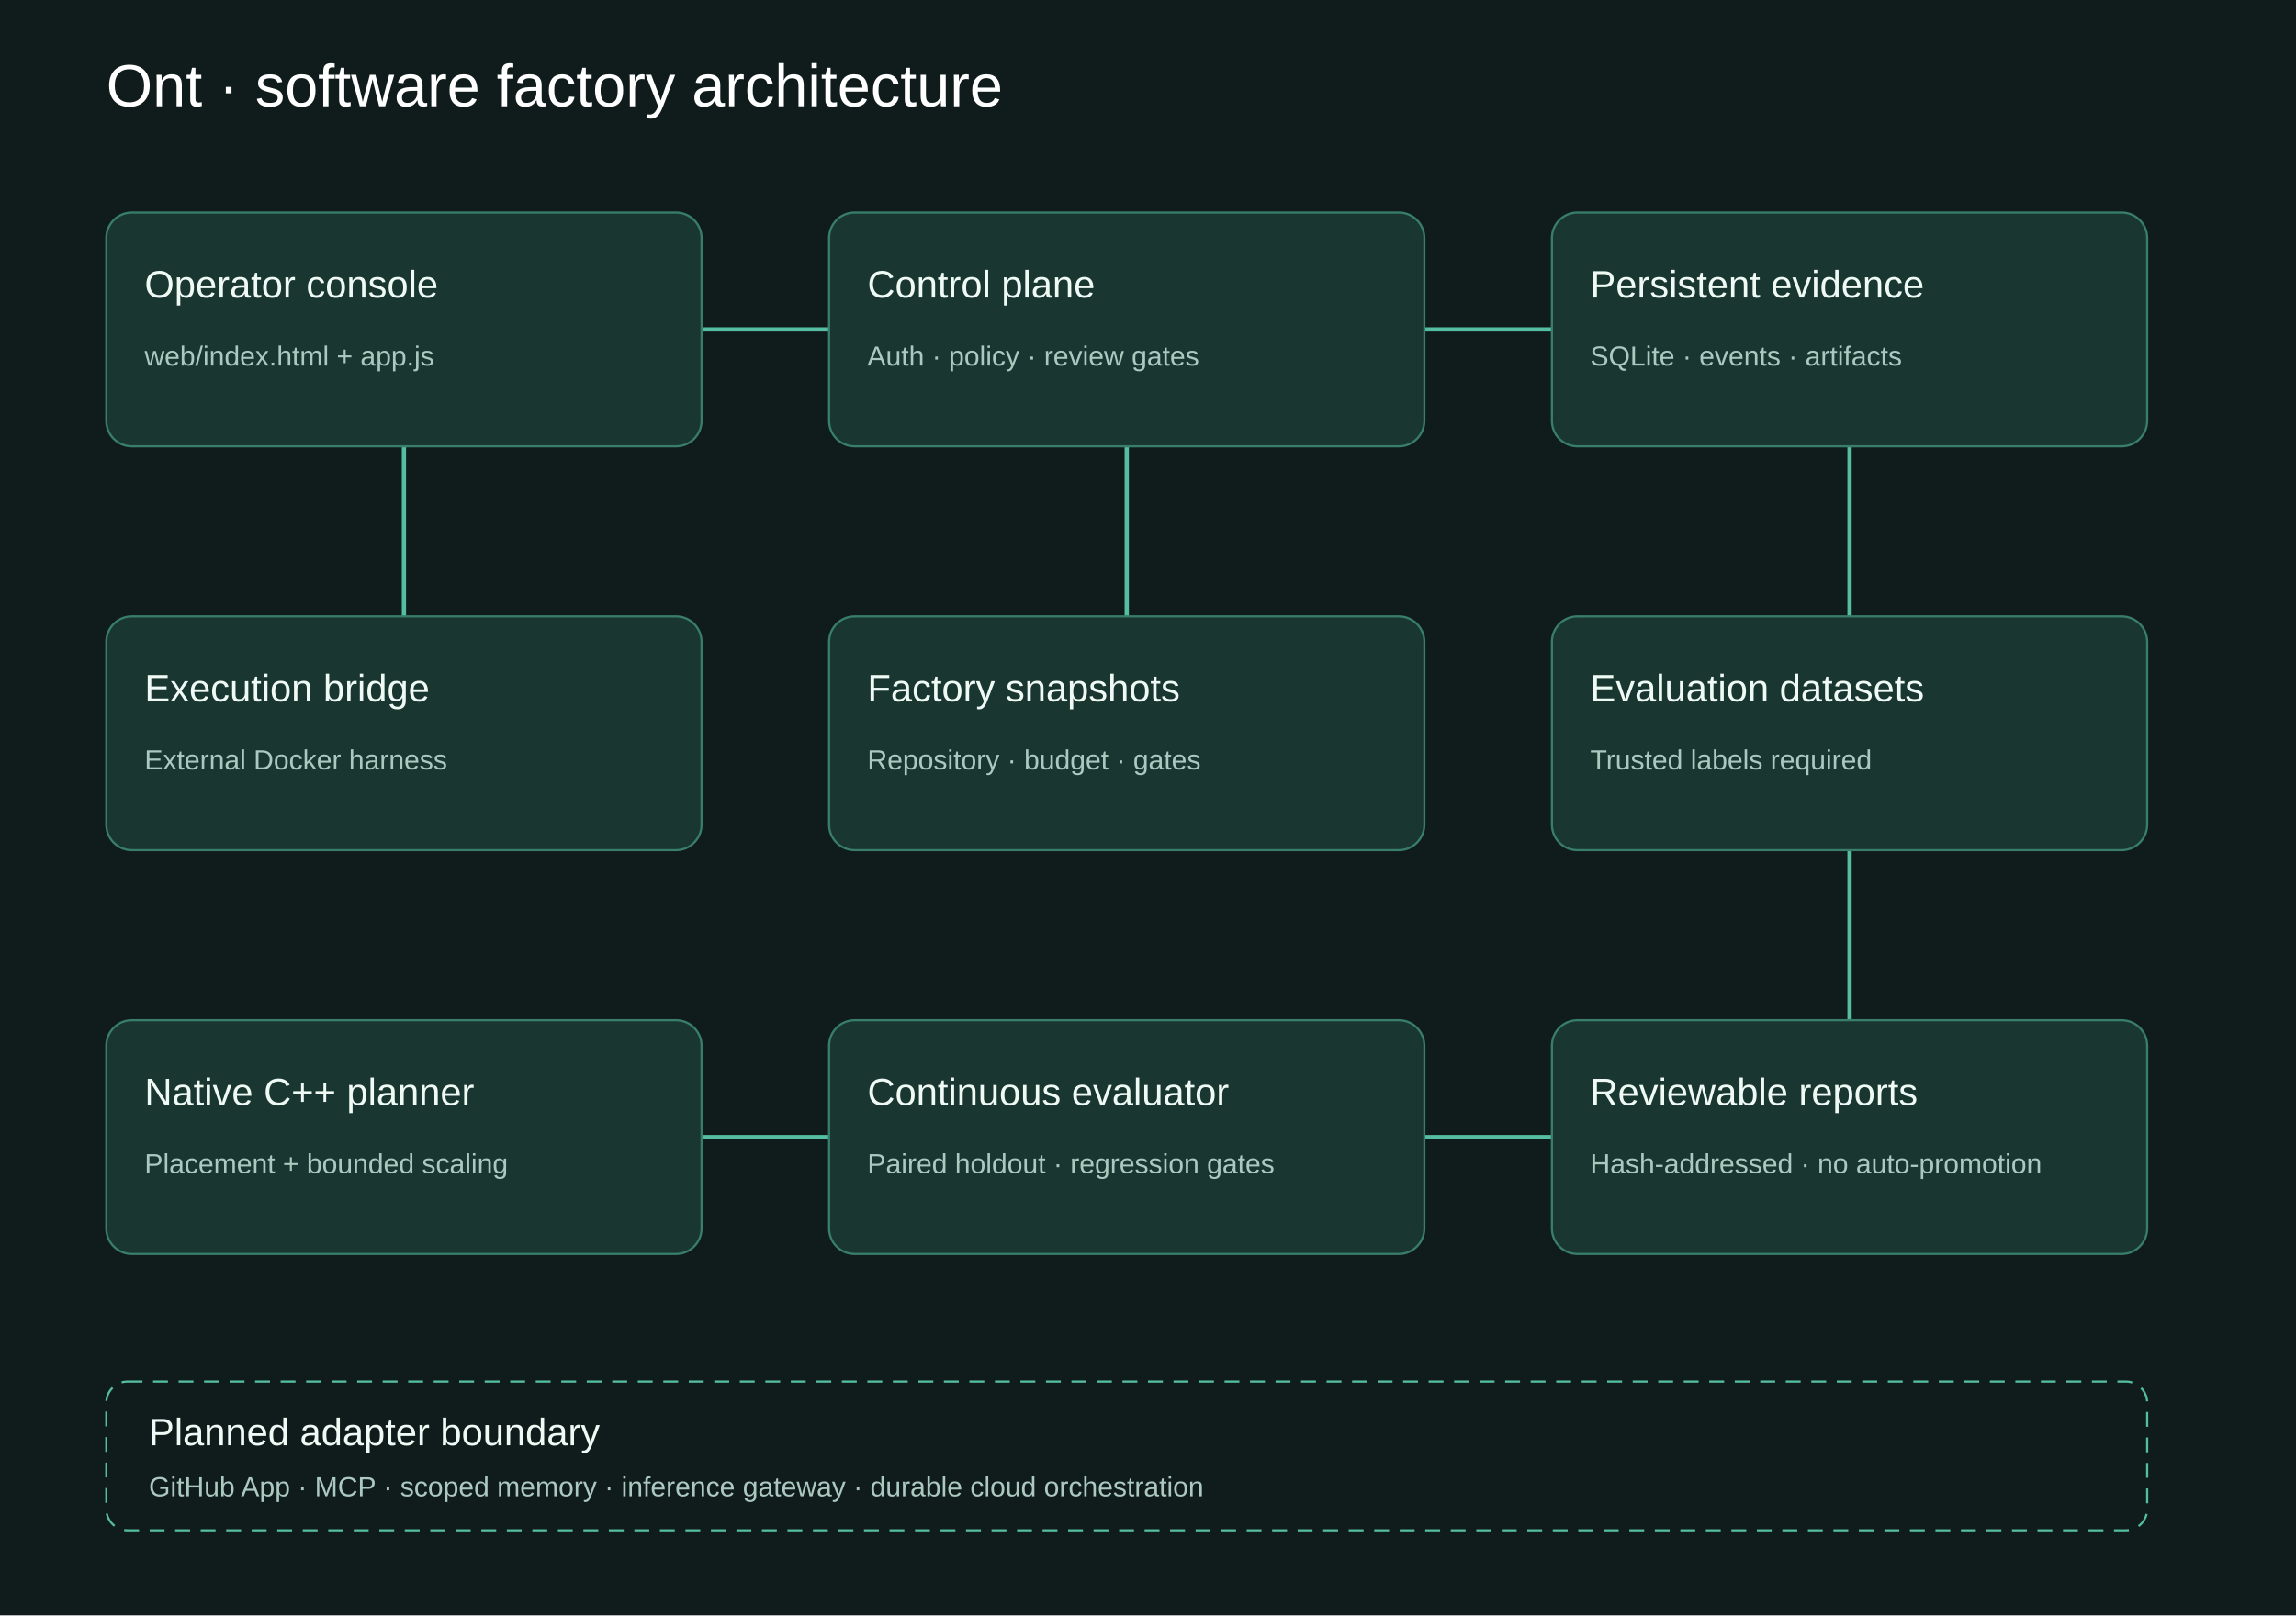
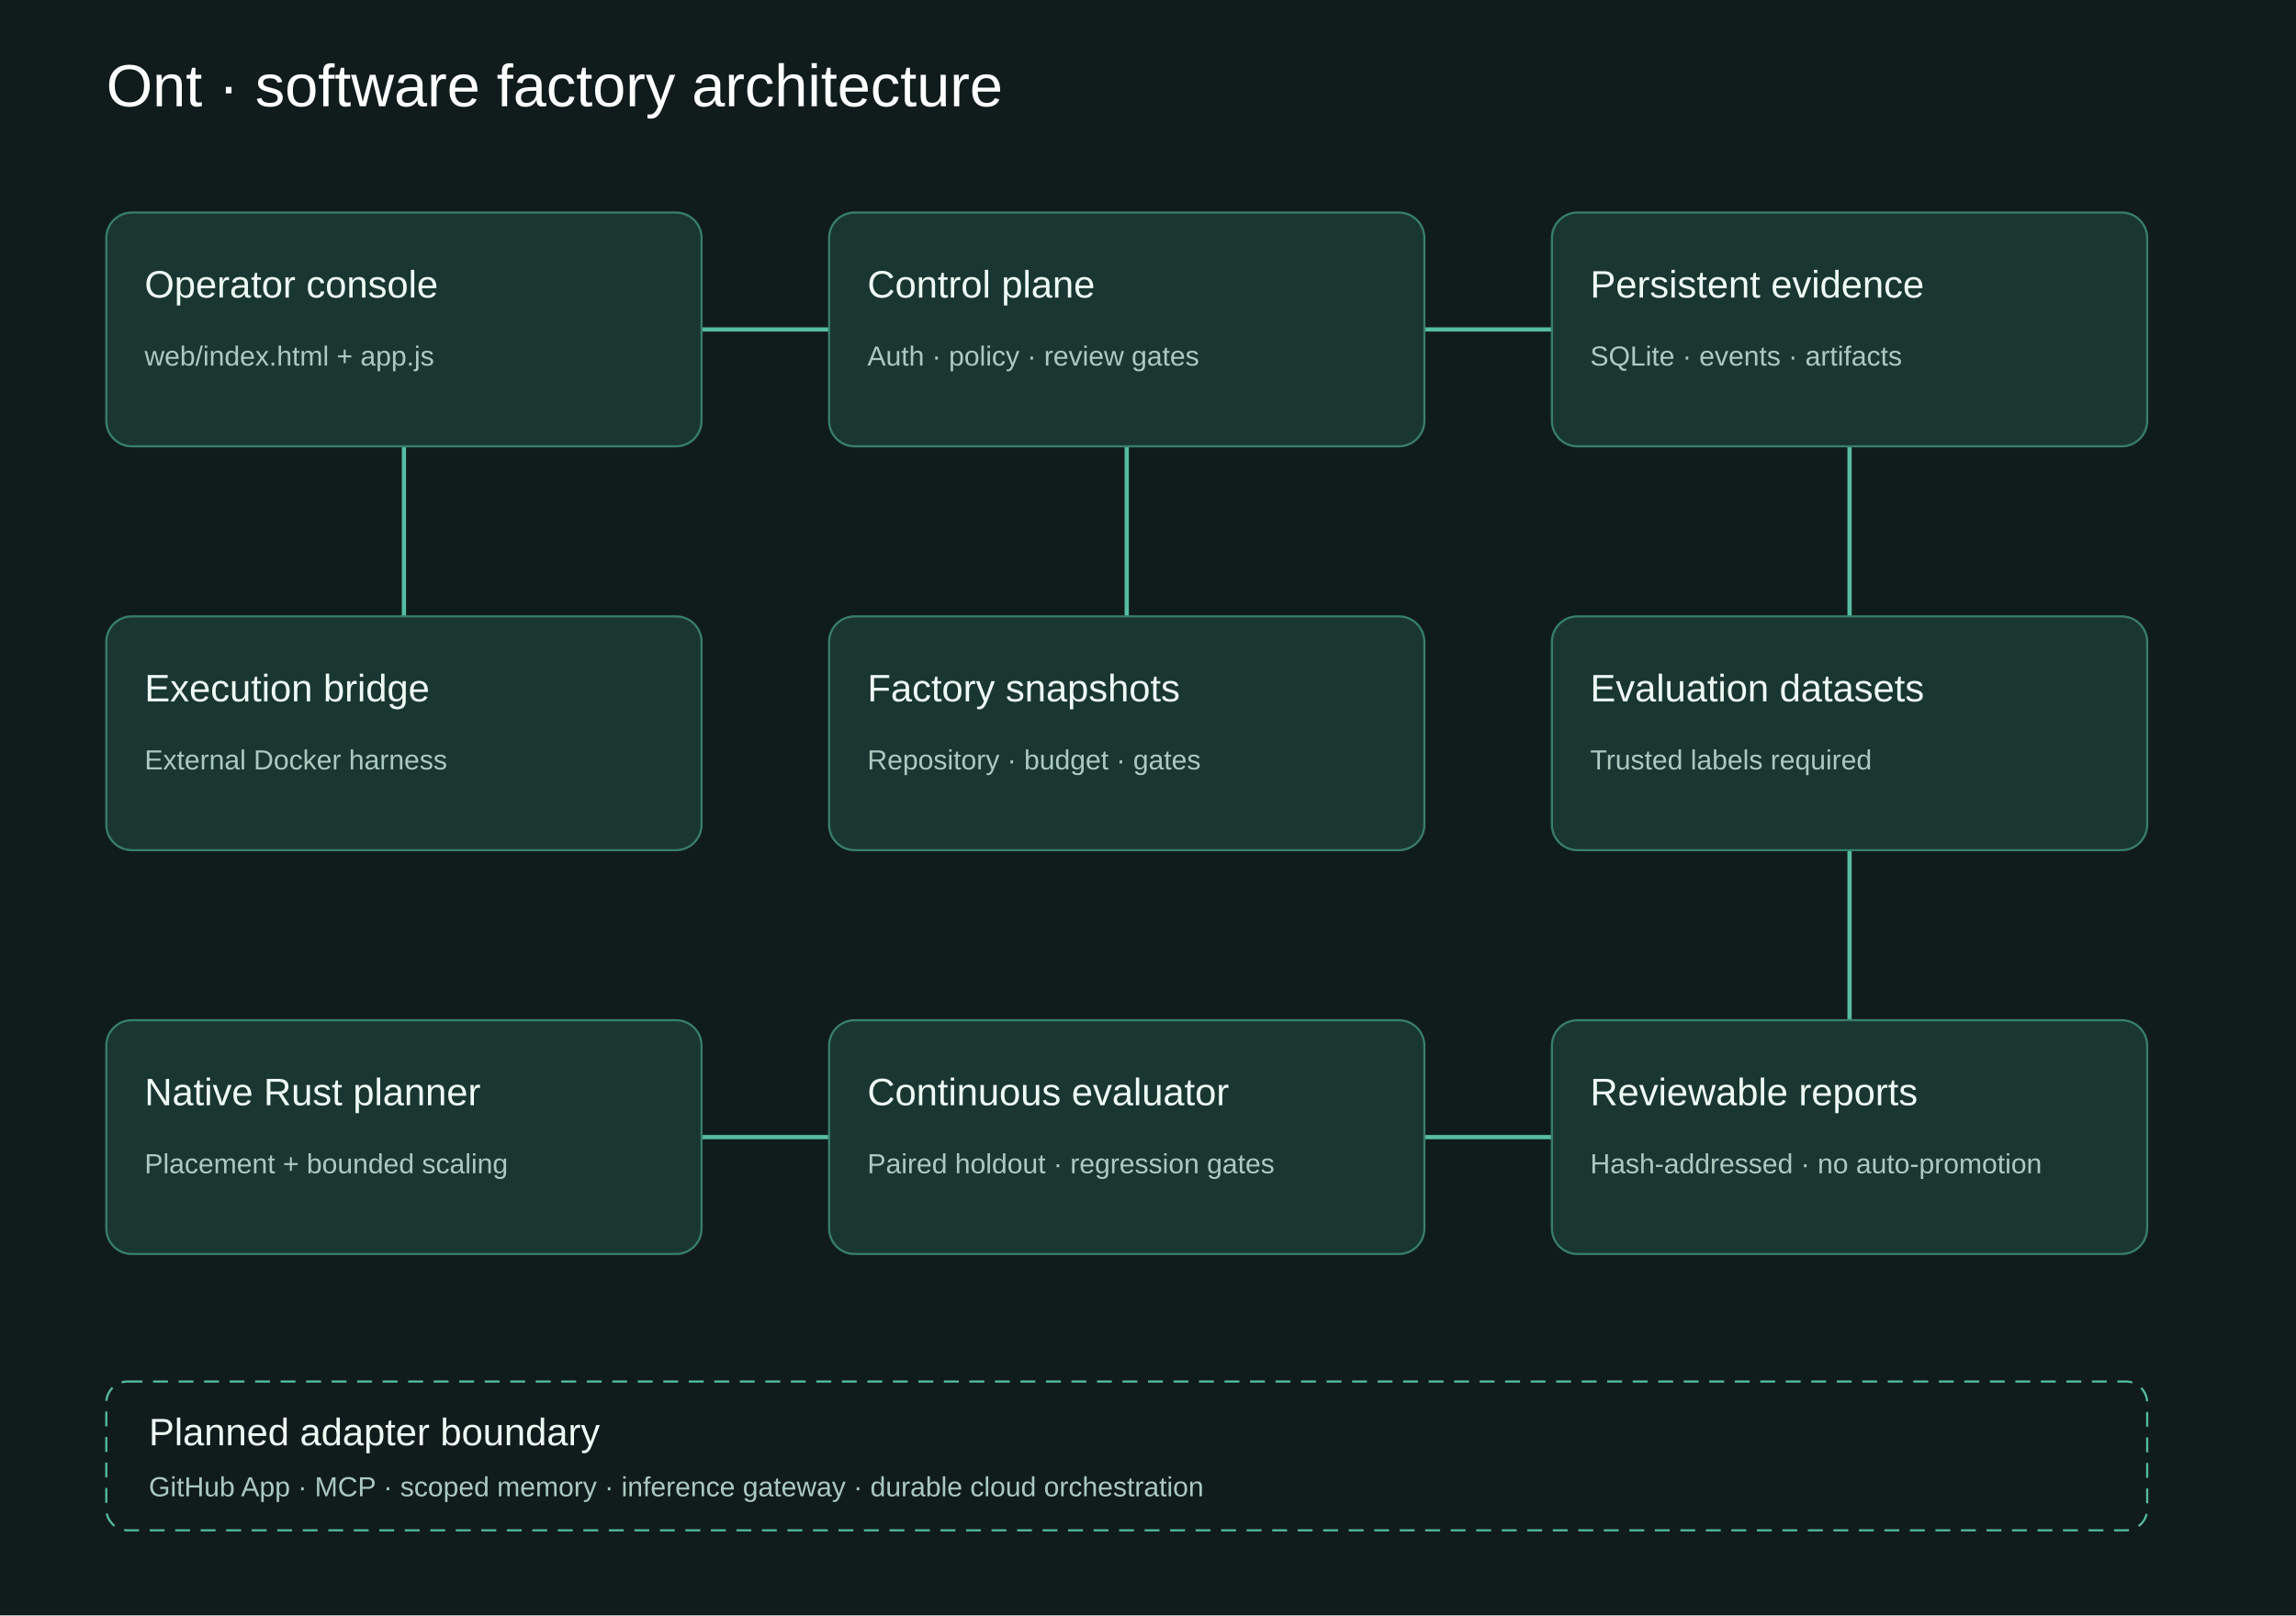
<svg xmlns="http://www.w3.org/2000/svg" width="1080" height="760" viewBox="0 0 1080 760" role="img" aria-labelledby="title desc">
  <rect width="1080" height="760" fill="#101c1b" />
  <style>text{font-family:Arial,sans-serif}.heading{font-size:28px;fill:#fff}.label{font-size:18px;fill:#effaf5}.sub{font-size:13px;fill:#abc9bf}</style>
  <text x="50" y="50" class="heading">Ont · software factory architecture</text>
  <path d="M330 155 L390 155" stroke="#55bda2" stroke-width="2" />
  <path d="M670 155 L730 155" stroke="#55bda2" stroke-width="2" />
  <path d="M190 290 L190 210" stroke="#55bda2" stroke-width="2" />
  <path d="M530 210 L530 290" stroke="#55bda2" stroke-width="2" />
  <path d="M870 210 L870 290" stroke="#55bda2" stroke-width="2" />
  <path d="M870 400 L870 480" stroke="#55bda2" stroke-width="2" />
  <path d="M330 535 L390 535" stroke="#55bda2" stroke-width="2" />
  <path d="M670 535 L730 535" stroke="#55bda2" stroke-width="2" />
  <rect x="50" y="100" width="280" height="110" rx="12" fill="#193730" stroke="#397e6d" />
  <text x="68" y="140" class="label">Operator console</text>
  <text x="68" y="172" class="sub">web/index.html + app.js</text>
  <rect x="390" y="100" width="280" height="110" rx="12" fill="#193730" stroke="#397e6d" />
  <text x="408" y="140" class="label">Control plane</text>
  <text x="408" y="172" class="sub">Auth · policy · review gates</text>
  <rect x="730" y="100" width="280" height="110" rx="12" fill="#193730" stroke="#397e6d" />
  <text x="748" y="140" class="label">Persistent evidence</text>
  <text x="748" y="172" class="sub">SQLite · events · artifacts</text>
  <rect x="50" y="290" width="280" height="110" rx="12" fill="#193730" stroke="#397e6d" />
  <text x="68" y="330" class="label">Execution bridge</text>
  <text x="68" y="362" class="sub">External Docker harness</text>
  <rect x="390" y="290" width="280" height="110" rx="12" fill="#193730" stroke="#397e6d" />
  <text x="408" y="330" class="label">Factory snapshots</text>
  <text x="408" y="362" class="sub">Repository · budget · gates</text>
  <rect x="730" y="290" width="280" height="110" rx="12" fill="#193730" stroke="#397e6d" />
  <text x="748" y="330" class="label">Evaluation datasets</text>
  <text x="748" y="362" class="sub">Trusted labels required</text>
  <rect x="50" y="480" width="280" height="110" rx="12" fill="#193730" stroke="#397e6d" />
-   <text x="68" y="520" class="label">Native C++ planner</text>
+   <text x="68" y="520" class="label">Native Rust planner</text>
  <text x="68" y="552" class="sub">Placement + bounded scaling</text>
  <rect x="390" y="480" width="280" height="110" rx="12" fill="#193730" stroke="#397e6d" />
  <text x="408" y="520" class="label">Continuous evaluator</text>
  <text x="408" y="552" class="sub">Paired holdout · regression gates</text>
  <rect x="730" y="480" width="280" height="110" rx="12" fill="#193730" stroke="#397e6d" />
  <text x="748" y="520" class="label">Reviewable reports</text>
  <text x="748" y="552" class="sub">Hash-addressed · no auto-promotion</text>
  <rect x="50" y="650" width="960" height="70" rx="10" fill="none" stroke="#55bda2" stroke-dasharray="7 5" />
  <text x="70" y="680" class="label">Planned adapter boundary</text>
  <text x="70" y="704" class="sub">GitHub App · MCP · scoped memory · inference gateway · durable cloud orchestration</text>
</svg>
